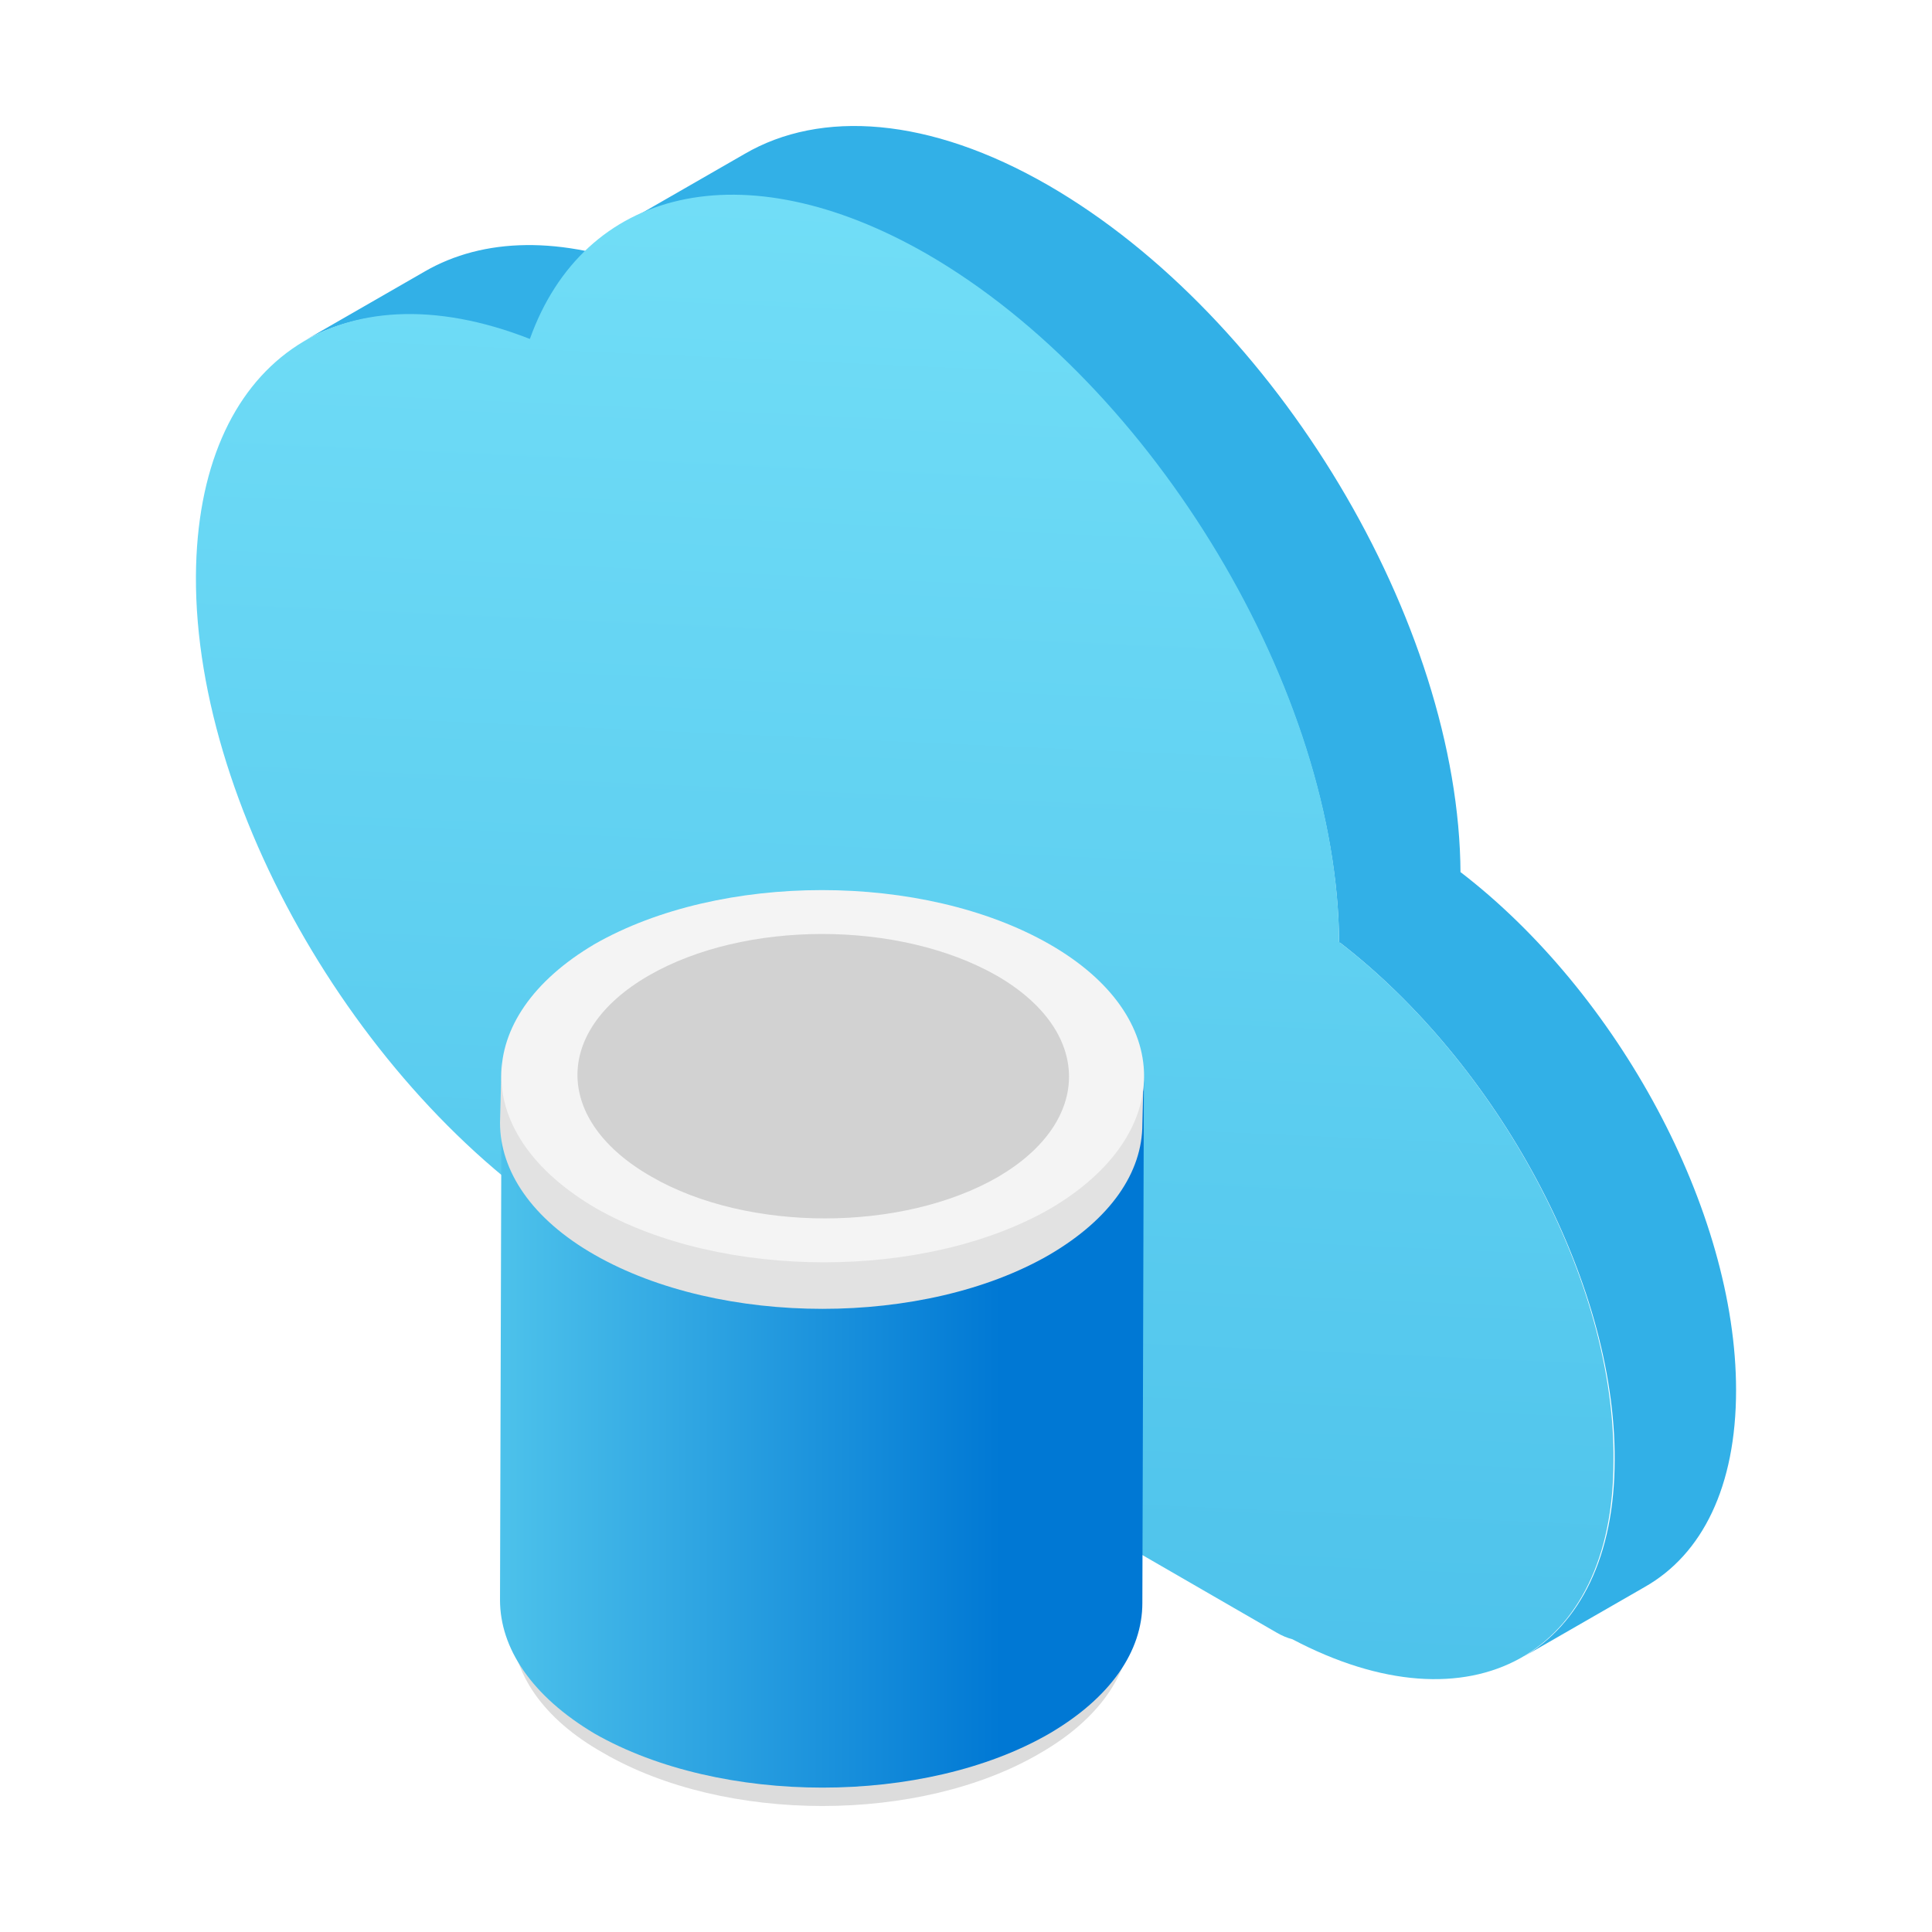
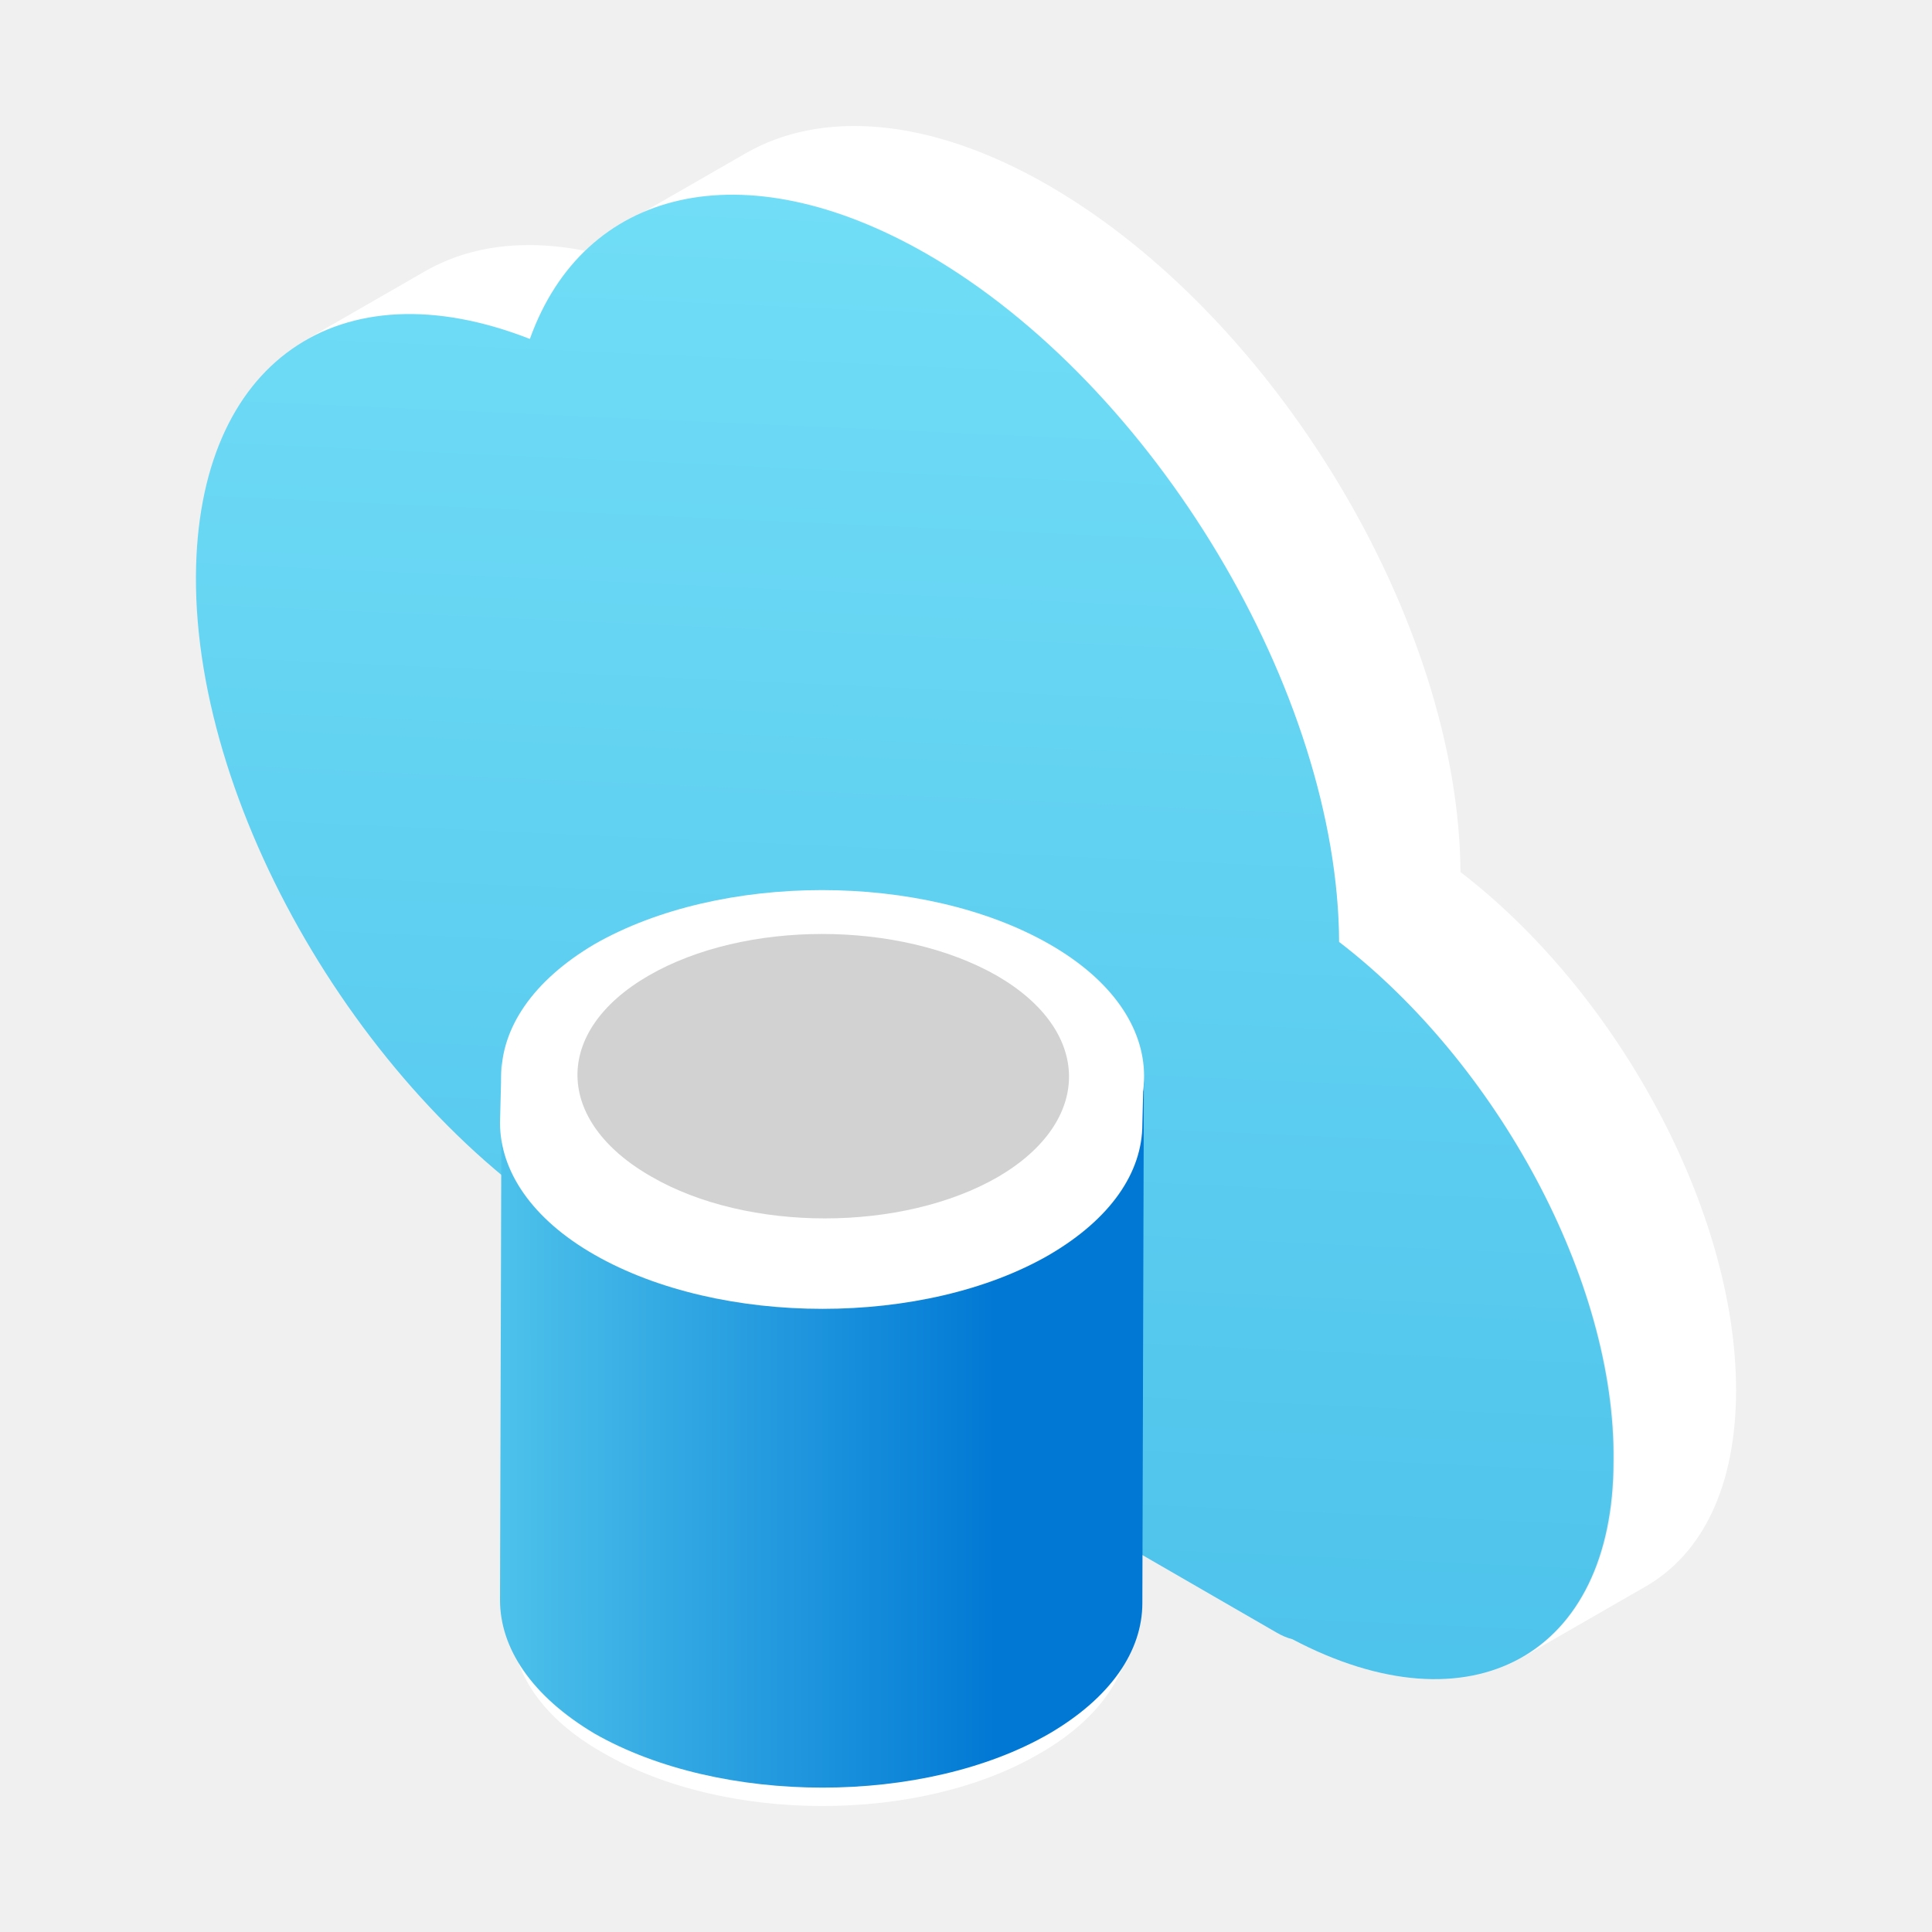
<svg xmlns="http://www.w3.org/2000/svg" width="46" height="46" viewBox="0 0 46 46" fill="none">
-   <rect width="46" height="46" fill="white" />
-   <path d="M7.223 8.126L10.114 6.463C11.504 5.659 13.367 5.603 15.48 6.435L12.588 8.098C10.476 7.266 8.613 7.322 7.223 8.126Z" fill="#32B0E7" />
-   <path d="M39.166 37.782L36.275 39.445C37.61 38.669 38.444 37.062 38.444 34.761C38.471 30.493 35.636 25.31 31.883 22.427L34.774 20.764C38.527 23.647 41.335 28.83 41.335 33.098C41.335 35.399 40.529 37.006 39.166 37.782Z" fill="#32B0E7" />
-   <path d="M14.84 5.326L17.732 3.663C19.539 2.61 22.124 2.776 24.96 4.412C30.381 7.544 34.746 14.833 34.774 20.792L31.883 22.455C31.855 16.524 27.49 9.207 22.069 6.075C19.233 4.439 16.648 4.273 14.84 5.326Z" fill="#32B0E7" />
-   <path d="M31.883 22.427C31.855 16.496 27.49 9.179 22.069 6.047C17.676 3.525 13.895 4.495 12.616 8.07C8.085 6.296 4.693 8.597 4.665 13.724C4.637 19.434 8.891 26.502 14.145 29.523C14.423 29.689 14.701 29.828 14.979 29.966L30.381 38.863C30.52 38.946 30.659 39.002 30.77 39.029C35.024 41.274 38.416 39.417 38.416 34.789C38.471 30.493 35.636 25.31 31.883 22.427Z" fill="url(#paint0_linear)" />
-   <path d="M26.949 37.381L26.913 38.739C26.913 39.811 26.199 40.918 24.769 41.74C21.91 43.42 17.265 43.42 14.37 41.74C12.905 40.918 12.191 39.811 12.191 38.703L12.226 37.345C12.226 38.453 12.941 39.525 14.406 40.382C17.301 42.062 21.946 42.062 24.805 40.382C26.234 39.56 26.949 38.453 26.949 37.381Z" fill="#DCDCDC" />
-   <path d="M27.235 25.66L27.199 38.167C27.199 39.31 26.449 40.418 24.984 41.276C22.018 42.991 17.158 42.991 14.156 41.276C12.655 40.382 11.905 39.239 11.905 38.095L11.941 25.588C11.941 26.732 12.691 27.875 14.192 28.733C17.194 30.448 22.053 30.448 25.019 28.733C26.52 27.911 27.235 26.767 27.235 25.66Z" fill="url(#paint1_linear)" />
-   <path d="M27.235 25.338L27.199 26.767C27.199 27.911 26.449 29.019 24.984 29.876C22.018 31.592 17.158 31.592 14.156 29.876C12.655 29.019 11.905 27.875 11.905 26.732L11.941 25.302C11.941 26.446 12.691 27.589 14.192 28.447C17.194 30.162 22.053 30.162 25.019 28.447C26.52 27.589 27.235 26.482 27.235 25.338Z" fill="#E2E2E2" />
-   <path d="M24.984 22.479C27.986 24.195 27.986 27.018 25.02 28.769C22.054 30.484 17.194 30.484 14.192 28.769C11.191 27.018 11.191 24.23 14.157 22.479C17.158 20.764 21.983 20.764 24.984 22.479Z" fill="#F4F4F4" />
-   <path d="M23.733 23.23C26.02 24.552 26.02 26.696 23.769 28.018C21.482 29.34 17.801 29.34 15.514 28.018C13.191 26.696 13.155 24.552 15.442 23.23C17.73 21.907 21.41 21.907 23.733 23.23Z" fill="#D2D2D2" />
+   <path d="M7.223 8.125L10.114 6.462C11.504 5.659 13.367 5.603 15.48 6.435L12.588 8.098C10.476 7.266 8.613 7.322 7.223 8.125Z" fill="white" />
+   <path d="M39.167 37.782L36.275 39.445C37.61 38.669 38.444 37.061 38.444 34.761C38.471 30.493 35.636 25.31 31.883 22.427L34.774 20.764C38.527 23.647 41.335 28.83 41.335 33.098C41.335 35.398 40.529 37.006 39.167 37.782Z" fill="white" />
+   <path d="M14.841 5.326L17.732 3.663C19.539 2.61 22.124 2.776 24.96 4.412C30.381 7.544 34.746 14.833 34.774 20.792L31.883 22.455C31.855 16.524 27.49 9.207 22.069 6.075C19.233 4.439 16.648 4.273 14.841 5.326Z" fill="white" />
+   <path d="M31.883 22.427C31.855 16.496 27.49 9.179 22.069 6.047C17.676 3.525 13.895 4.495 12.616 8.07C8.085 6.296 4.693 8.597 4.665 13.724C4.637 19.434 8.891 26.502 14.145 29.523C14.423 29.689 14.701 29.828 14.979 29.966L30.381 38.863C30.52 38.946 30.659 39.002 30.771 39.029C35.024 41.274 38.416 39.417 38.416 34.789C38.471 30.493 35.636 25.31 31.883 22.427Z" fill="url(#paint0_linear)" />
+   <path d="M26.949 37.381L26.913 38.739C26.913 39.811 26.199 40.919 24.769 41.741C21.911 43.42 17.265 43.42 14.371 41.741C12.905 40.919 12.191 39.811 12.191 38.703L12.226 37.345C12.226 38.453 12.941 39.525 14.406 40.383C17.301 42.062 21.946 42.062 24.805 40.383C26.235 39.561 26.949 38.453 26.949 37.381Z" fill="white" />
+   <path d="M27.235 25.66L27.199 38.167C27.199 39.31 26.449 40.418 24.984 41.276C22.018 42.991 17.158 42.991 14.156 41.276C12.655 40.383 11.905 39.239 11.905 38.096L11.941 25.588C11.941 26.732 12.691 27.875 14.192 28.733C17.194 30.448 22.053 30.448 25.02 28.733C26.52 27.911 27.235 26.768 27.235 25.66Z" fill="url(#paint1_linear)" />
+   <path d="M27.235 25.338L27.199 26.767C27.199 27.911 26.449 29.019 24.984 29.876C22.018 31.592 17.158 31.592 14.156 29.876C12.655 29.019 11.905 27.875 11.905 26.732L11.941 25.302C11.941 26.446 12.691 27.589 14.192 28.447C17.194 30.162 22.053 30.162 25.02 28.447C26.52 27.589 27.235 26.482 27.235 25.338Z" fill="white" />
+   <path d="M24.984 22.479C27.986 24.195 27.986 27.018 25.02 28.769C22.054 30.484 17.194 30.484 14.192 28.769C11.191 27.018 11.191 24.23 14.157 22.479C17.158 20.764 21.983 20.764 24.984 22.479Z" fill="white" />
+   <path d="M23.733 23.229C26.02 24.552 26.02 26.696 23.769 28.018C21.482 29.34 17.801 29.34 15.514 28.018C13.191 26.696 13.155 24.552 15.443 23.229C17.73 21.907 21.41 21.907 23.733 23.229Z" fill="#D2D2D2" />
  <defs>
    <linearGradient id="paint0_linear" x1="22.314" y1="-13.652" x2="19.929" y2="39.98" gradientUnits="userSpaceOnUse">
      <stop stop-color="#84ECFD" />
      <stop offset="1" stop-color="#4DC2EB" />
    </linearGradient>
-     <linearGradient id="paint1_linear" x1="11.905" y1="34.08" x2="30.336" y2="34.075" gradientUnits="userSpaceOnUse">
+     <linearGradient id="paint1_linear" x1="11.905" y1="34.081" x2="30.336" y2="34.075" gradientUnits="userSpaceOnUse">
      <stop stop-color="#4DC2EB" />
      <stop offset="0.648" stop-color="#0078D4" />
    </linearGradient>
  </defs>
</svg>
